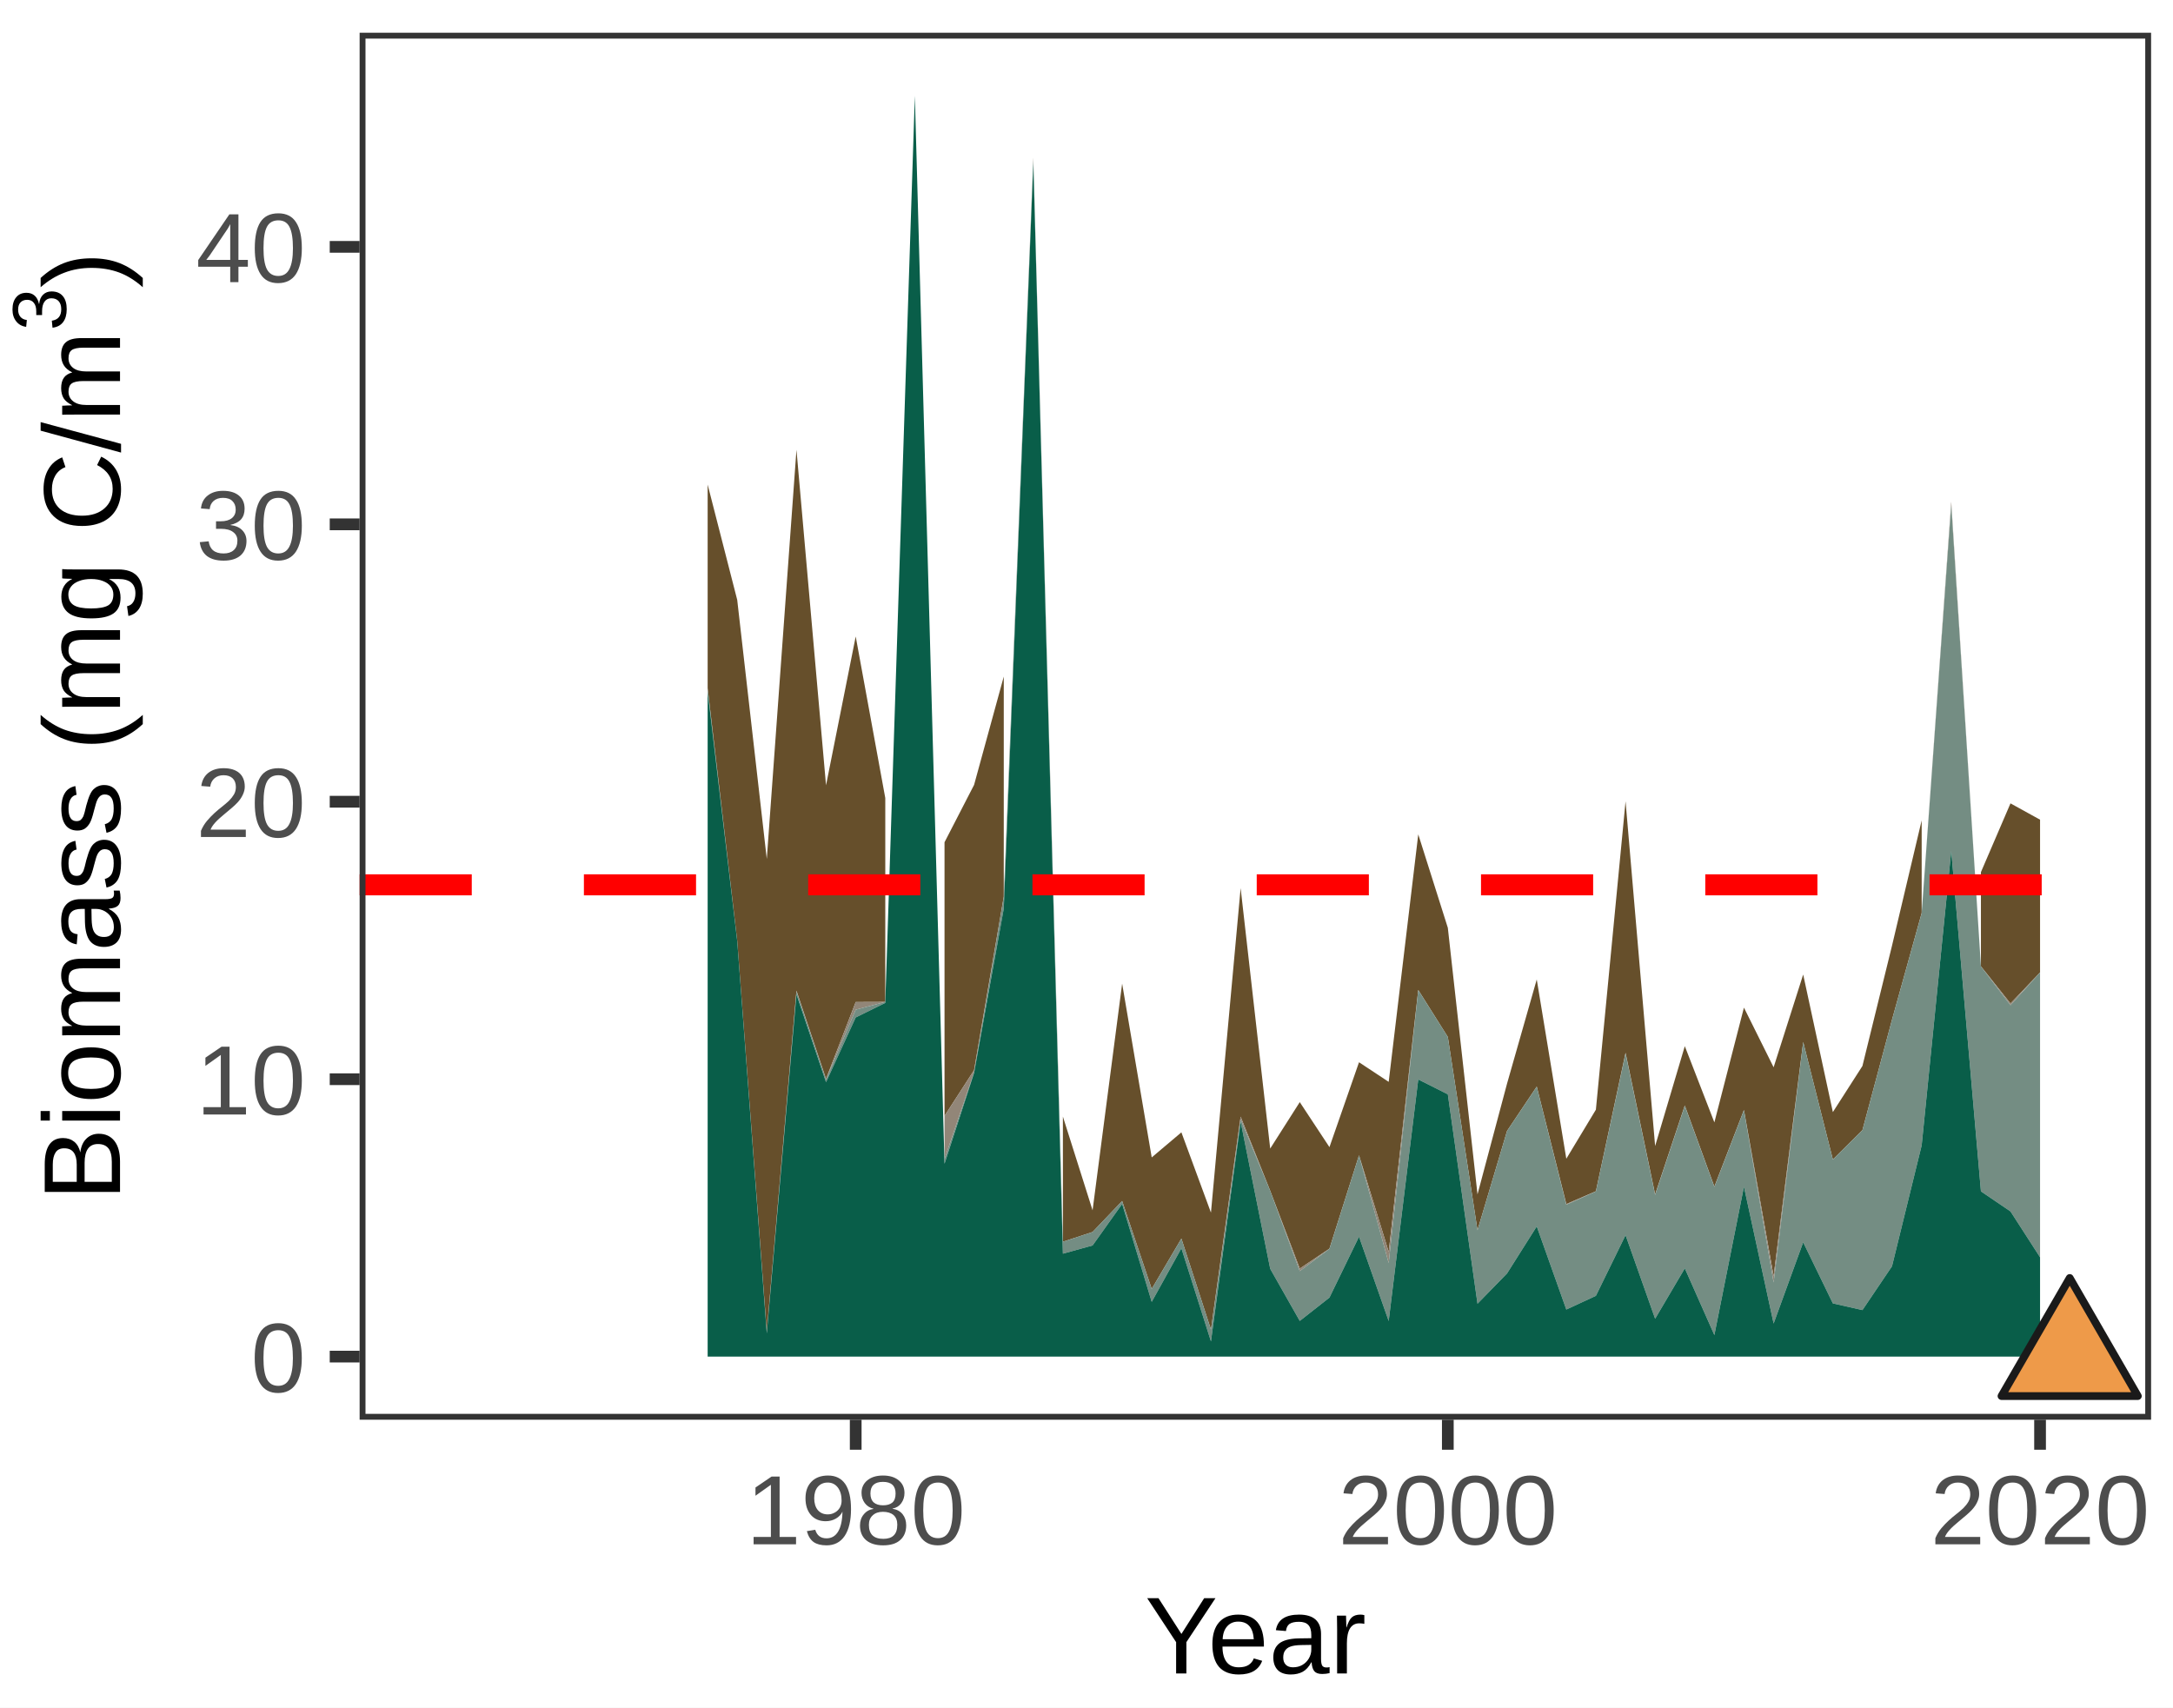
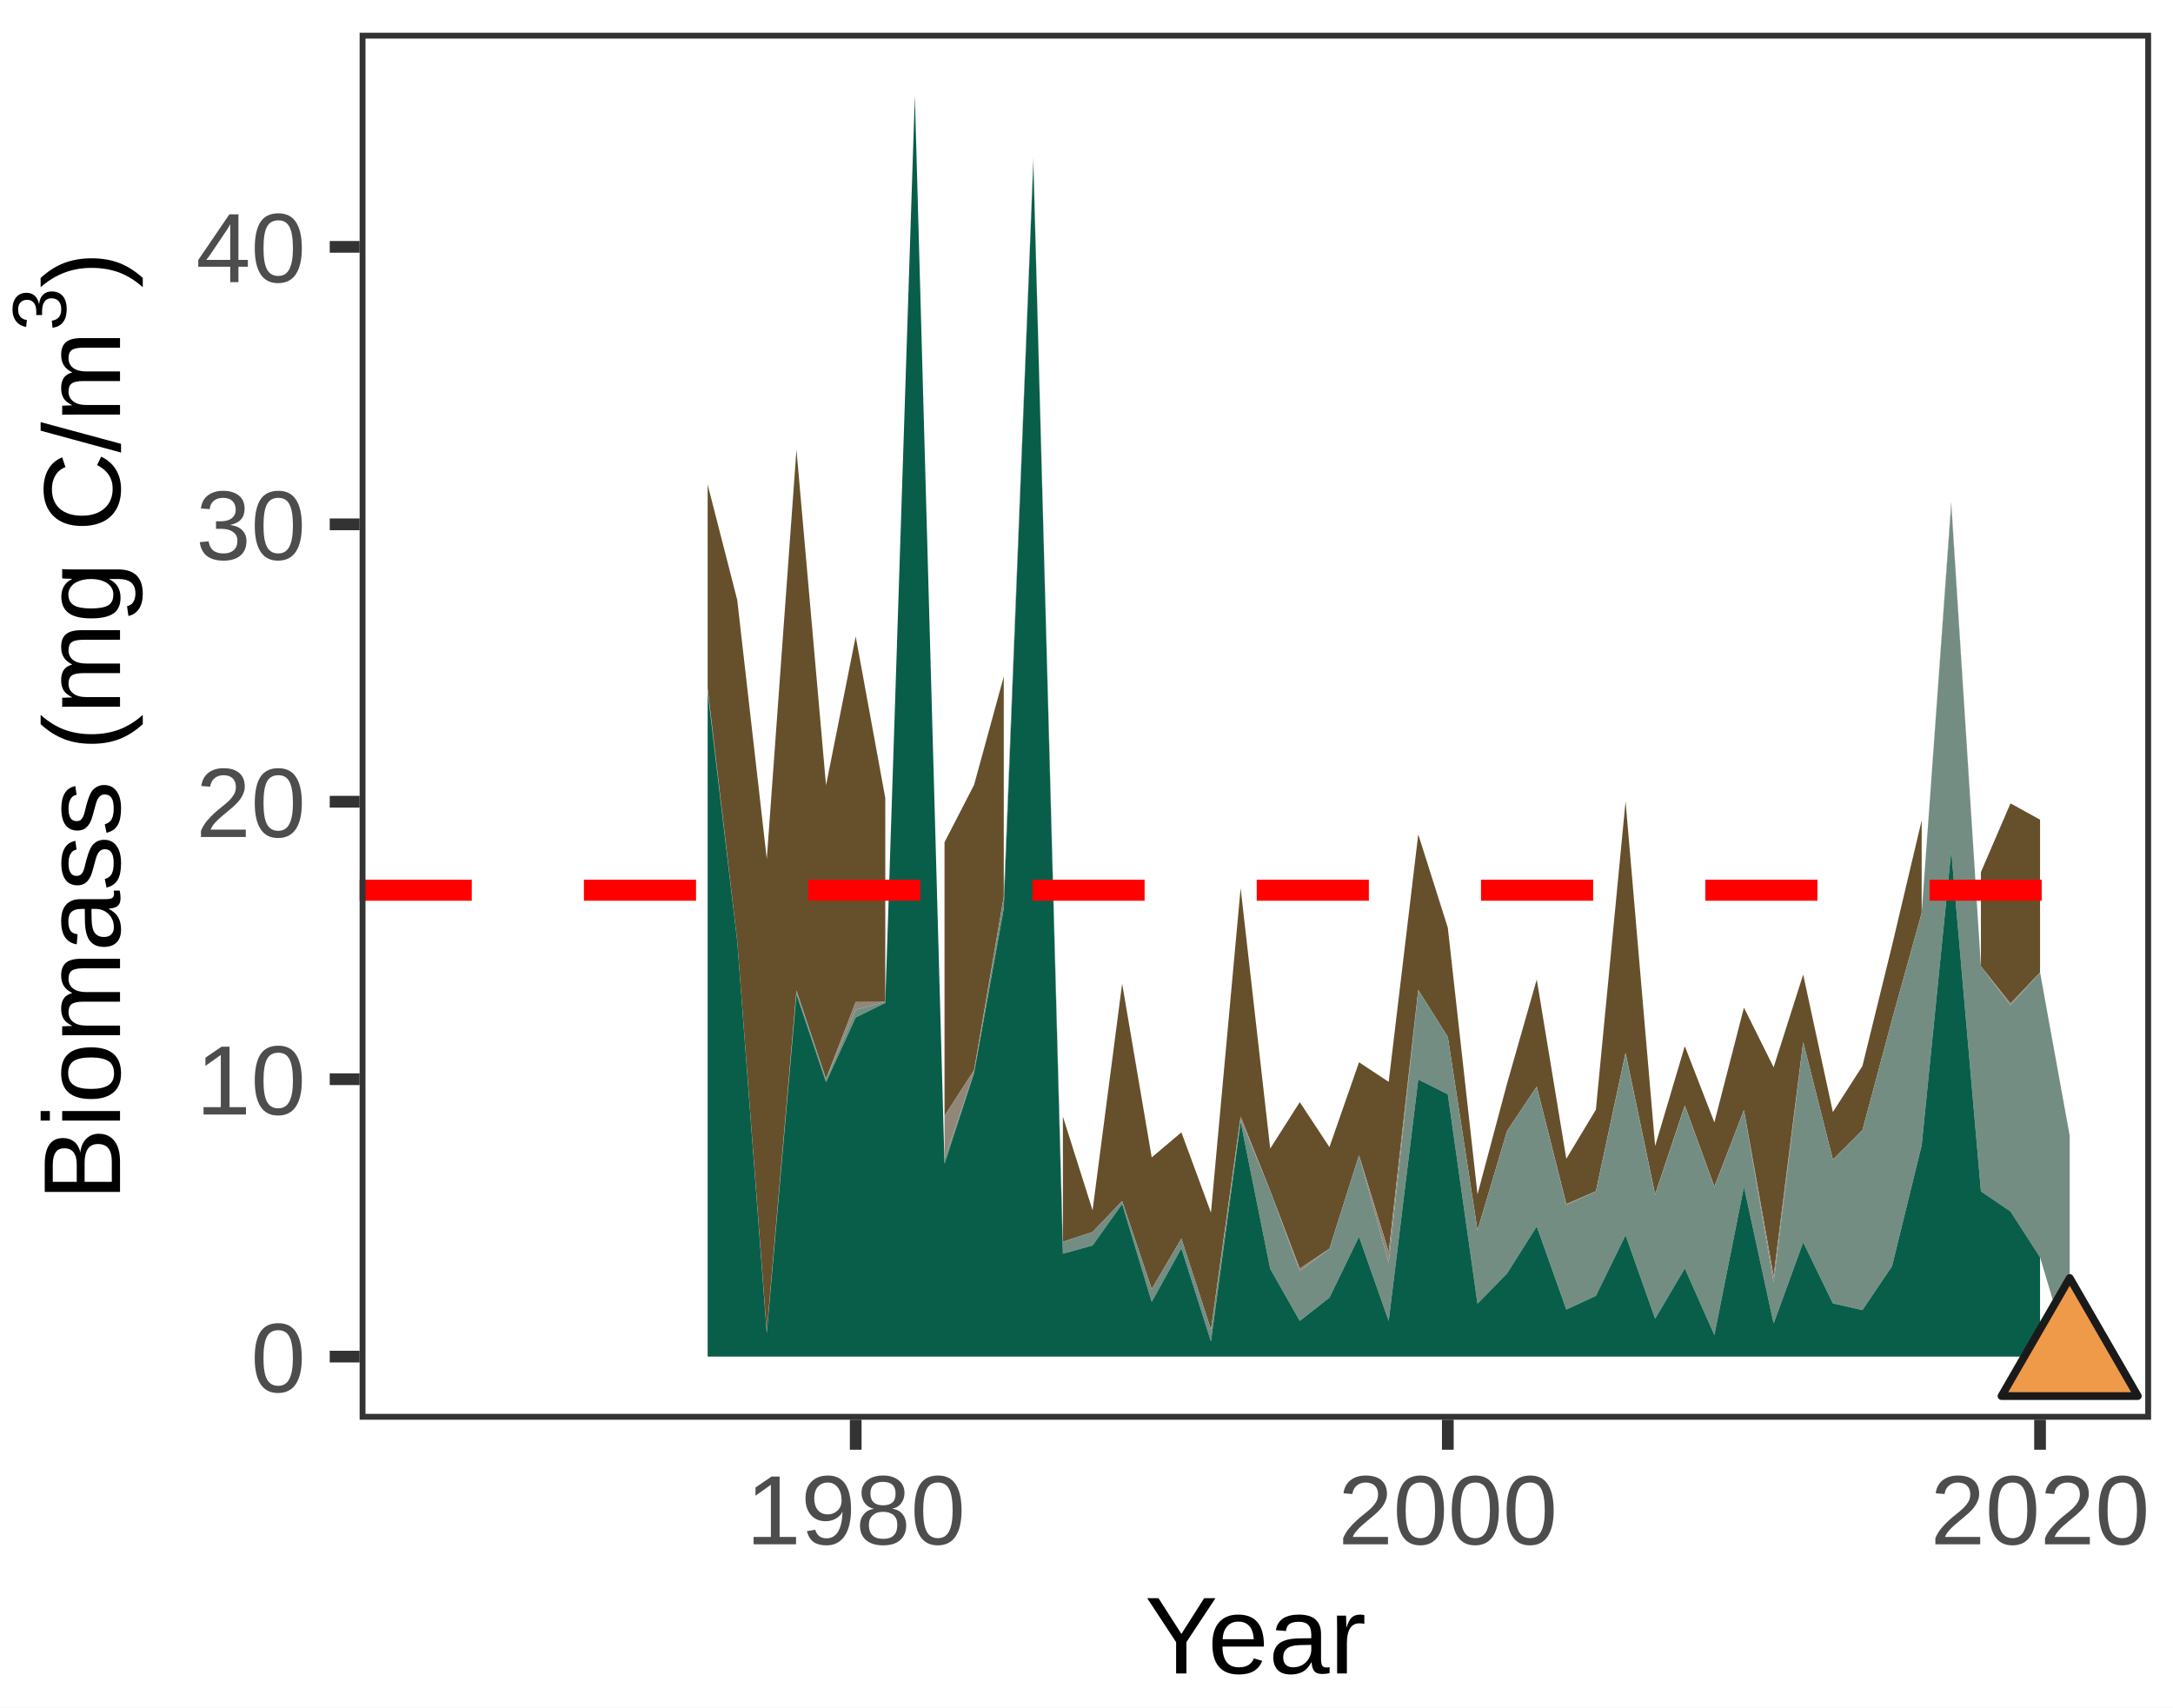
<svg xmlns="http://www.w3.org/2000/svg" class="svglite" width="198.43pt" height="155.91pt" viewBox="0 0 198.43 155.91">
  <defs>
    <style type="text/css">
    .svglite line, .svglite polyline, .svglite polygon, .svglite path, .svglite rect, .svglite circle {
      fill: none;
      stroke: #000000;
      stroke-linecap: round;
      stroke-linejoin: round;
      stroke-miterlimit: 10.00;
    }
    .svglite text {
      white-space: pre;
    }
  </style>
  </defs>
  <rect width="100%" height="100%" style="stroke: none; fill: #FFFFFF;" />
  <defs>
    <clipPath id="cpMC4wMHwxOTguNDN8MC4wMHwxNTUuOTE=">
      <rect x="0.00" y="0.00" width="198.43" height="155.91" />
    </clipPath>
  </defs>
  <g clip-path="url(#cpMC4wMHwxOTguNDN8MC4wMHwxNTUuOTE=)">
    <rect x="0.00" y="0.00" width="198.43" height="155.91" style="stroke-width: 1.07; stroke: #FFFFFF; fill: #FFFFFF;" />
  </g>
  <defs>
    <clipPath id="cpMzIuODR8MTk2LjQzfDIuOTl8MTI5LjY0">
      <rect x="32.84" y="2.99" width="163.59" height="126.65" />
    </clipPath>
  </defs>
  <g clip-path="url(#cpMzIuODR8MTk2LjQzfDIuOTl8MTI5LjY0)">
    <rect x="32.84" y="2.99" width="163.59" height="126.65" style="stroke-width: 1.07; stroke: none; fill: #FFFFFF;" />
    <polygon points="64.62,44.25 67.32,54.78 70.02,78.44 72.73,41.07 75.43,71.71 78.14,58.12 80.84,72.87 80.84,91.49 78.14,91.50 75.43,98.52 72.73,90.46 70.02,121.60 67.32,85.91 64.62,62.85 " style="stroke-width: 0.00; stroke: none; fill: #664F2B;" />
    <polygon points="86.25,76.91 88.95,71.67 91.66,61.78 91.66,81.88 88.95,97.72 86.25,101.90 " style="stroke-width: 0.00; stroke: none; fill: #664F2B;" />
    <polygon points="97.06,101.96 99.77,110.52 102.47,89.82 105.17,105.69 107.88,103.40 110.58,110.73 113.29,81.10 115.99,104.88 118.69,100.64 121.40,104.75 124.10,97.00 126.81,98.79 129.51,76.19 132.21,84.72 134.92,109.06 137.62,98.94 140.33,89.44 143.03,105.81 145.73,101.33 148.44,73.17 151.14,104.65 153.85,95.53 156.55,102.49 159.25,92.01 161.96,97.46 164.66,88.99 167.37,101.55 170.07,97.34 172.77,86.36 175.48,74.91 175.48,83.37 172.77,93.12 170.07,103.20 167.37,105.88 164.66,95.15 161.96,116.52 159.25,101.36 156.55,108.36 153.85,100.95 151.14,109.07 148.44,96.14 145.73,108.78 143.03,109.95 140.33,99.22 137.62,103.27 134.92,112.34 132.21,94.69 129.51,90.40 126.81,114.31 124.10,105.50 121.40,114.02 118.69,115.84 115.99,108.74 113.29,101.97 110.58,121.41 107.88,113.10 105.17,117.70 102.47,109.67 99.77,112.50 97.06,113.39 " style="stroke-width: 0.00; stroke: none; fill: #664F2B;" />
    <polygon points="180.89,79.64 183.59,73.36 186.29,74.85 186.29,88.80 183.59,91.63 180.89,88.24 " style="stroke-width: 0.00; stroke: none; fill: #664F2B;" />
    <polyline points="64.62,44.25 67.32,54.78 70.02,78.44 72.73,41.07 75.43,71.71 78.14,58.12 80.84,72.87 " style="stroke-width: 1.07; stroke: none;" />
    <polyline points="86.25,76.91 88.95,71.67 91.66,61.78 " style="stroke-width: 1.07; stroke: none;" />
    <polyline points="97.06,101.96 99.77,110.52 102.47,89.82 105.17,105.69 107.88,103.40 110.58,110.73 113.29,81.10 115.99,104.88 118.69,100.64 121.40,104.75 124.10,97.00 126.81,98.79 129.51,76.19 132.21,84.72 134.92,109.06 137.62,98.94 140.33,89.44 143.03,105.81 145.73,101.33 148.44,73.17 151.14,104.65 153.85,95.53 156.55,102.49 159.25,92.01 161.96,97.46 164.66,88.99 167.37,101.55 170.07,97.34 172.77,86.36 175.48,74.91 " style="stroke-width: 1.07; stroke: none;" />
    <polyline points="180.89,79.64 183.59,73.36 186.29,74.85 " style="stroke-width: 1.07; stroke: none;" />
    <polygon points="64.62,62.85 67.32,85.91 70.02,121.60 72.73,90.46 75.43,98.52 78.14,91.50 80.84,91.49 80.84,91.49 78.14,92.20 75.43,98.56 72.73,90.53 70.02,121.76 67.32,85.91 64.62,62.93 " style="stroke-width: 0.00; stroke: none; fill: #928678;" />
    <polygon points="86.25,101.90 88.95,97.72 91.66,81.88 94.36,14.40 97.06,113.39 99.77,112.50 102.47,109.67 105.17,117.70 107.88,113.10 110.58,121.41 113.29,101.97 115.99,108.74 118.69,115.84 121.40,114.02 124.10,105.50 126.81,114.31 129.51,90.40 132.21,94.69 134.92,112.34 137.62,103.27 140.33,99.22 143.03,109.95 145.73,108.78 148.44,96.14 151.14,109.07 153.85,100.95 156.55,108.36 159.25,101.36 161.96,116.52 164.66,95.15 167.37,105.88 170.07,103.20 172.77,93.12 175.48,83.37 178.18,45.81 180.89,88.24 183.59,91.63 186.29,88.80 186.29,88.80 183.59,91.79 180.89,88.24 178.18,46.13 175.48,83.38 172.77,93.12 170.07,103.20 167.37,105.88 164.66,95.15 161.96,117.11 159.25,101.37 156.55,108.38 153.85,100.98 151.14,109.11 148.44,96.20 145.73,108.79 143.03,110.01 140.33,99.23 137.62,103.27 134.92,112.34 132.21,94.69 129.51,90.41 126.81,115.33 124.10,105.50 121.40,114.03 118.69,116.07 115.99,108.74 113.29,102.22 110.58,121.41 107.88,113.10 105.17,117.70 102.47,109.67 99.77,112.50 97.06,113.39 94.36,14.61 91.66,81.88 88.95,97.91 86.25,105.84 " style="stroke-width: 0.00; stroke: none; fill: #928678;" />
    <polyline points="64.62,62.85 67.32,85.91 70.02,121.60 72.73,90.46 75.43,98.52 78.14,91.50 80.84,91.49 " style="stroke-width: 1.07; stroke: none;" />
    <polyline points="86.25,101.90 88.95,97.72 91.66,81.88 94.36,14.40 97.06,113.39 99.77,112.50 102.47,109.67 105.17,117.70 107.88,113.10 110.58,121.41 113.29,101.97 115.99,108.74 118.69,115.84 121.40,114.02 124.10,105.50 126.81,114.31 129.51,90.40 132.21,94.69 134.92,112.34 137.62,103.27 140.33,99.22 143.03,109.95 145.73,108.78 148.44,96.14 151.14,109.07 153.85,100.95 156.55,108.36 159.25,101.36 161.96,116.52 164.66,95.15 167.37,105.88 170.07,103.20 172.77,93.12 175.48,83.37 178.18,45.81 180.89,88.24 183.59,91.63 186.29,88.80 " style="stroke-width: 1.07; stroke: none;" />
    <polygon points="64.62,62.93 67.32,85.91 70.02,121.76 72.73,90.53 75.43,98.56 78.14,92.20 80.84,91.49 80.84,91.58 78.14,92.91 75.43,98.82 72.73,90.81 70.02,121.76 67.32,85.93 64.62,63.17 " style="stroke-width: 0.00; stroke: none; fill: #748D83;" />
-     <polygon points="86.25,105.84 88.95,97.91 91.66,81.88 94.36,14.61 97.06,113.39 99.77,112.50 102.47,109.67 105.17,117.70 107.88,113.10 110.58,121.41 113.29,102.22 115.99,108.74 118.69,116.07 121.40,114.03 124.10,105.50 126.81,115.33 129.51,90.41 132.21,94.69 134.92,112.34 137.62,103.27 140.33,99.23 143.03,110.01 145.73,108.79 148.44,96.20 151.14,109.11 153.85,100.98 156.55,108.38 159.25,101.37 161.96,117.11 164.66,95.15 167.37,105.88 170.07,103.20 172.77,93.12 175.48,83.38 178.18,46.13 180.89,88.24 183.59,91.79 186.29,88.80 186.29,114.81 183.59,110.62 180.89,108.79 178.18,77.71 175.48,104.59 172.77,115.63 170.07,119.63 167.37,119.02 164.66,113.44 161.96,120.86 159.25,108.37 156.55,121.91 153.85,115.82 151.14,120.42 148.44,112.79 145.73,118.33 143.03,119.58 140.33,111.99 137.62,116.28 134.92,119.05 132.21,99.93 129.51,98.57 126.81,120.63 124.10,112.93 121.40,118.49 118.69,120.62 115.99,115.86 113.29,102.43 110.58,122.49 107.88,113.99 105.17,118.88 102.47,109.94 99.77,113.73 97.06,114.48 94.36,14.90 91.66,82.97 88.95,97.97 86.25,106.27 " style="stroke-width: 0.00; stroke: none; fill: #748D83;" />
+     <polygon points="86.25,105.84 88.95,97.91 91.66,81.88 94.36,14.61 97.06,113.39 99.77,112.50 102.47,109.67 105.17,117.70 107.88,113.10 110.58,121.41 113.29,102.22 115.99,108.74 118.69,116.07 121.40,114.03 124.10,105.50 126.81,115.33 129.51,90.41 132.21,94.69 134.92,112.34 137.62,103.27 140.33,99.23 143.03,110.01 145.73,108.79 148.44,96.20 151.14,109.11 153.85,100.98 156.55,108.38 159.25,101.37 161.96,117.11 164.66,95.15 167.37,105.88 170.07,103.20 172.77,93.12 175.48,83.38 178.18,46.13 180.89,88.24 183.59,91.79 186.29,88.80 189.00,103.72 189.00,123.88 186.29,114.81 183.59,110.62 180.89,108.79 178.18,77.71 175.48,104.59 172.77,115.63 170.07,119.63 167.37,119.02 164.66,113.44 161.96,120.86 159.25,108.37 156.55,121.91 153.85,115.82 151.14,120.42 148.44,112.79 145.73,118.33 143.03,119.58 140.33,111.99 137.62,116.28 134.92,119.05 132.21,99.93 129.51,98.57 126.81,120.63 124.10,112.93 121.40,118.49 118.69,120.62 115.99,115.86 113.29,102.43 110.58,122.49 107.88,113.99 105.17,118.88 102.47,109.94 99.77,113.73 97.06,114.48 94.36,14.90 91.66,82.97 88.95,97.97 86.25,106.27 " style="stroke-width: 0.00; stroke: none; fill: #748D83;" />
    <polyline points="64.62,62.93 67.32,85.91 70.02,121.76 72.73,90.53 75.43,98.56 78.14,92.20 80.84,91.49 " style="stroke-width: 1.07; stroke: none;" />
-     <polyline points="86.25,105.84 88.95,97.91 91.66,81.88 94.36,14.61 97.06,113.39 99.77,112.50 102.47,109.67 105.17,117.70 107.88,113.10 110.58,121.41 113.29,102.22 115.99,108.74 118.69,116.07 121.40,114.03 124.10,105.50 126.81,115.33 129.51,90.41 132.21,94.69 134.92,112.34 137.62,103.27 140.33,99.23 143.03,110.01 145.73,108.79 148.44,96.20 151.14,109.11 153.85,100.98 156.55,108.38 159.25,101.37 161.96,117.11 164.66,95.15 167.37,105.88 170.07,103.20 172.77,93.12 175.48,83.38 178.18,46.13 180.89,88.24 183.59,91.79 186.29,88.80 " style="stroke-width: 1.07; stroke: none;" />
+     <polyline points="86.25,105.84 88.95,97.91 91.66,81.88 94.36,14.61 97.06,113.39 99.77,112.50 102.47,109.67 105.17,117.70 107.88,113.10 110.58,121.41 113.29,102.22 115.99,108.74 118.69,116.07 121.40,114.03 124.10,105.50 126.81,115.33 129.51,90.41 132.21,94.69 134.92,112.34 137.62,103.27 140.33,99.23 143.03,110.01 145.73,108.79 148.44,96.20 151.14,109.11 153.85,100.98 156.55,108.38 159.25,101.37 161.96,117.11 164.66,95.15 167.37,105.88 170.07,103.20 172.77,93.12 175.48,83.38 178.18,46.13 180.89,88.24 183.59,91.79 186.29,88.80 189.00,103.72 " style="stroke-width: 1.07; stroke: none;" />
    <polygon points="64.62,63.17 67.32,85.93 70.02,121.76 72.73,90.81 75.43,98.82 78.14,92.91 80.84,91.58 83.54,8.75 86.25,106.27 88.95,97.97 91.66,82.97 94.36,14.90 97.06,114.48 99.77,113.73 102.47,109.94 105.17,118.88 107.88,113.99 110.58,122.49 113.29,102.43 115.99,115.86 118.69,120.62 121.40,118.49 124.10,112.93 126.81,120.63 129.51,98.57 132.21,99.93 134.92,119.05 137.62,116.28 140.33,111.99 143.03,119.58 145.73,118.33 148.44,112.79 151.14,120.42 153.85,115.82 156.55,121.91 159.25,108.37 161.96,120.86 164.66,113.44 167.37,119.02 170.07,119.63 172.77,115.63 175.48,104.59 178.18,77.71 180.89,108.79 183.59,110.62 186.29,114.81 186.29,123.88 183.59,123.88 180.89,123.88 178.18,123.88 175.48,123.88 172.77,123.88 170.07,123.88 167.37,123.88 164.66,123.88 161.96,123.88 159.25,123.88 156.55,123.88 153.85,123.88 151.14,123.88 148.44,123.88 145.73,123.88 143.03,123.88 140.33,123.88 137.62,123.88 134.92,123.88 132.21,123.88 129.51,123.88 126.81,123.88 124.10,123.88 121.40,123.88 118.69,123.88 115.99,123.88 113.29,123.88 110.58,123.88 107.88,123.88 105.17,123.88 102.47,123.88 99.77,123.88 97.06,123.88 94.36,123.88 91.66,123.88 88.95,123.88 86.25,123.88 83.54,123.88 80.84,123.88 78.14,123.88 75.43,123.88 72.73,123.88 70.02,123.88 67.32,123.88 64.62,123.88 " style="stroke-width: 0.00; stroke: none; fill: #095E49;" />
    <polyline points="64.62,63.17 67.32,85.93 70.02,121.76 72.73,90.81 75.43,98.82 78.14,92.91 80.84,91.58 83.54,8.75 86.25,106.27 88.95,97.97 91.66,82.97 94.36,14.90 97.06,114.48 99.77,113.73 102.47,109.94 105.17,118.88 107.88,113.99 110.58,122.49 113.29,102.43 115.99,115.86 118.69,120.62 121.40,118.49 124.10,112.93 126.81,120.63 129.51,98.57 132.21,99.93 134.92,119.05 137.62,116.28 140.33,111.99 143.03,119.58 145.73,118.33 148.44,112.79 151.14,120.42 153.85,115.82 156.55,121.91 159.25,108.37 161.96,120.86 164.66,113.44 167.37,119.02 170.07,119.63 172.77,115.63 175.48,104.59 178.18,77.71 180.89,108.79 183.59,110.62 186.29,114.81 " style="stroke-width: 1.07; stroke: none;" />
    <polygon points="189.00,116.70 195.22,127.48 182.77,127.48 " style="stroke-width: 0.71; stroke: #1A1A1A; fill: #EE9A49;" />
-     <line x1="32.84" y1="80.80" x2="196.43" y2="80.80" style="stroke-width: 1.92; stroke: #FF0000; stroke-dasharray: 10.24,10.24; stroke-linecap: butt;" />
+     <line x1="32.84" y1="81.29" x2="196.43" y2="81.29" style="stroke-width: 1.92; stroke: #FF0000; stroke-dasharray: 10.24,10.24; stroke-linecap: butt;" />
    <rect x="32.84" y="2.99" width="163.59" height="126.65" style="stroke-width: 1.07; stroke: #333333;" />
  </g>
  <g clip-path="url(#cpMC4wMHwxOTguNDN8MC4wMHwxNTUuOTE=)">
    <text x="27.91" y="127.11" text-anchor="end" style="font-size: 9.00px;fill: #4D4D4D; font-family: &quot;Arial&quot;;" textLength="5.00px" lengthAdjust="spacingAndGlyphs">0</text>
    <text x="27.91" y="101.77" text-anchor="end" style="font-size: 9.00px;fill: #4D4D4D; font-family: &quot;Arial&quot;;" textLength="10.01px" lengthAdjust="spacingAndGlyphs">10</text>
    <text x="27.91" y="76.43" text-anchor="end" style="font-size: 9.00px;fill: #4D4D4D; font-family: &quot;Arial&quot;;" textLength="10.01px" lengthAdjust="spacingAndGlyphs">20</text>
    <text x="27.91" y="51.10" text-anchor="end" style="font-size: 9.00px;fill: #4D4D4D; font-family: &quot;Arial&quot;;" textLength="10.01px" lengthAdjust="spacingAndGlyphs">30</text>
    <text x="27.91" y="25.76" text-anchor="end" style="font-size: 9.00px;fill: #4D4D4D; font-family: &quot;Arial&quot;;" textLength="10.01px" lengthAdjust="spacingAndGlyphs">40</text>
    <polyline points="30.11,123.88 32.84,123.88 " style="stroke-width: 1.07; stroke: #333333; stroke-linecap: butt;" />
    <polyline points="30.11,98.55 32.84,98.55 " style="stroke-width: 1.07; stroke: #333333; stroke-linecap: butt;" />
    <polyline points="30.11,73.21 32.84,73.21 " style="stroke-width: 1.07; stroke: #333333; stroke-linecap: butt;" />
    <polyline points="30.11,47.88 32.84,47.88 " style="stroke-width: 1.07; stroke: #333333; stroke-linecap: butt;" />
    <polyline points="30.11,22.54 32.84,22.54 " style="stroke-width: 1.07; stroke: #333333; stroke-linecap: butt;" />
    <polyline points="78.14,132.38 78.14,129.64 " style="stroke-width: 1.07; stroke: #333333; stroke-linecap: butt;" />
    <polyline points="132.21,132.38 132.21,129.64 " style="stroke-width: 1.07; stroke: #333333; stroke-linecap: butt;" />
    <polyline points="186.29,132.38 186.29,129.64 " style="stroke-width: 1.07; stroke: #333333; stroke-linecap: butt;" />
    <text x="78.14" y="141.02" text-anchor="middle" style="font-size: 9.00px;fill: #4D4D4D; font-family: &quot;Arial&quot;;" textLength="20.02px" lengthAdjust="spacingAndGlyphs">1980</text>
    <text x="132.21" y="141.02" text-anchor="middle" style="font-size: 9.00px;fill: #4D4D4D; font-family: &quot;Arial&quot;;" textLength="20.02px" lengthAdjust="spacingAndGlyphs">2000</text>
    <text x="186.29" y="141.02" text-anchor="middle" style="font-size: 9.00px;fill: #4D4D4D; font-family: &quot;Arial&quot;;" textLength="20.02px" lengthAdjust="spacingAndGlyphs">2020</text>
    <text x="114.64" y="152.81" text-anchor="middle" style="font-size: 10.00px; font-family: &quot;Arial&quot;;" textLength="20.22px" lengthAdjust="spacingAndGlyphs">Year</text>
    <text transform="translate(10.96,109.67) rotate(-90)" style="font-size: 10.00px; font-family: &quot;Arial&quot;;" textLength="79.48px" lengthAdjust="spacingAndGlyphs">Biomass (mg C/m</text>
    <text transform="translate(6.03,30.19) rotate(-90)" style="font-size: 7.00px; font-family: &quot;Arial&quot;;" textLength="3.90px" lengthAdjust="spacingAndGlyphs">3</text>
    <text transform="translate(10.96,26.29) rotate(-90)" style="font-size: 10.00px; font-family: &quot;Arial&quot;;" textLength="3.33px" lengthAdjust="spacingAndGlyphs">)</text>
  </g>
</svg>
